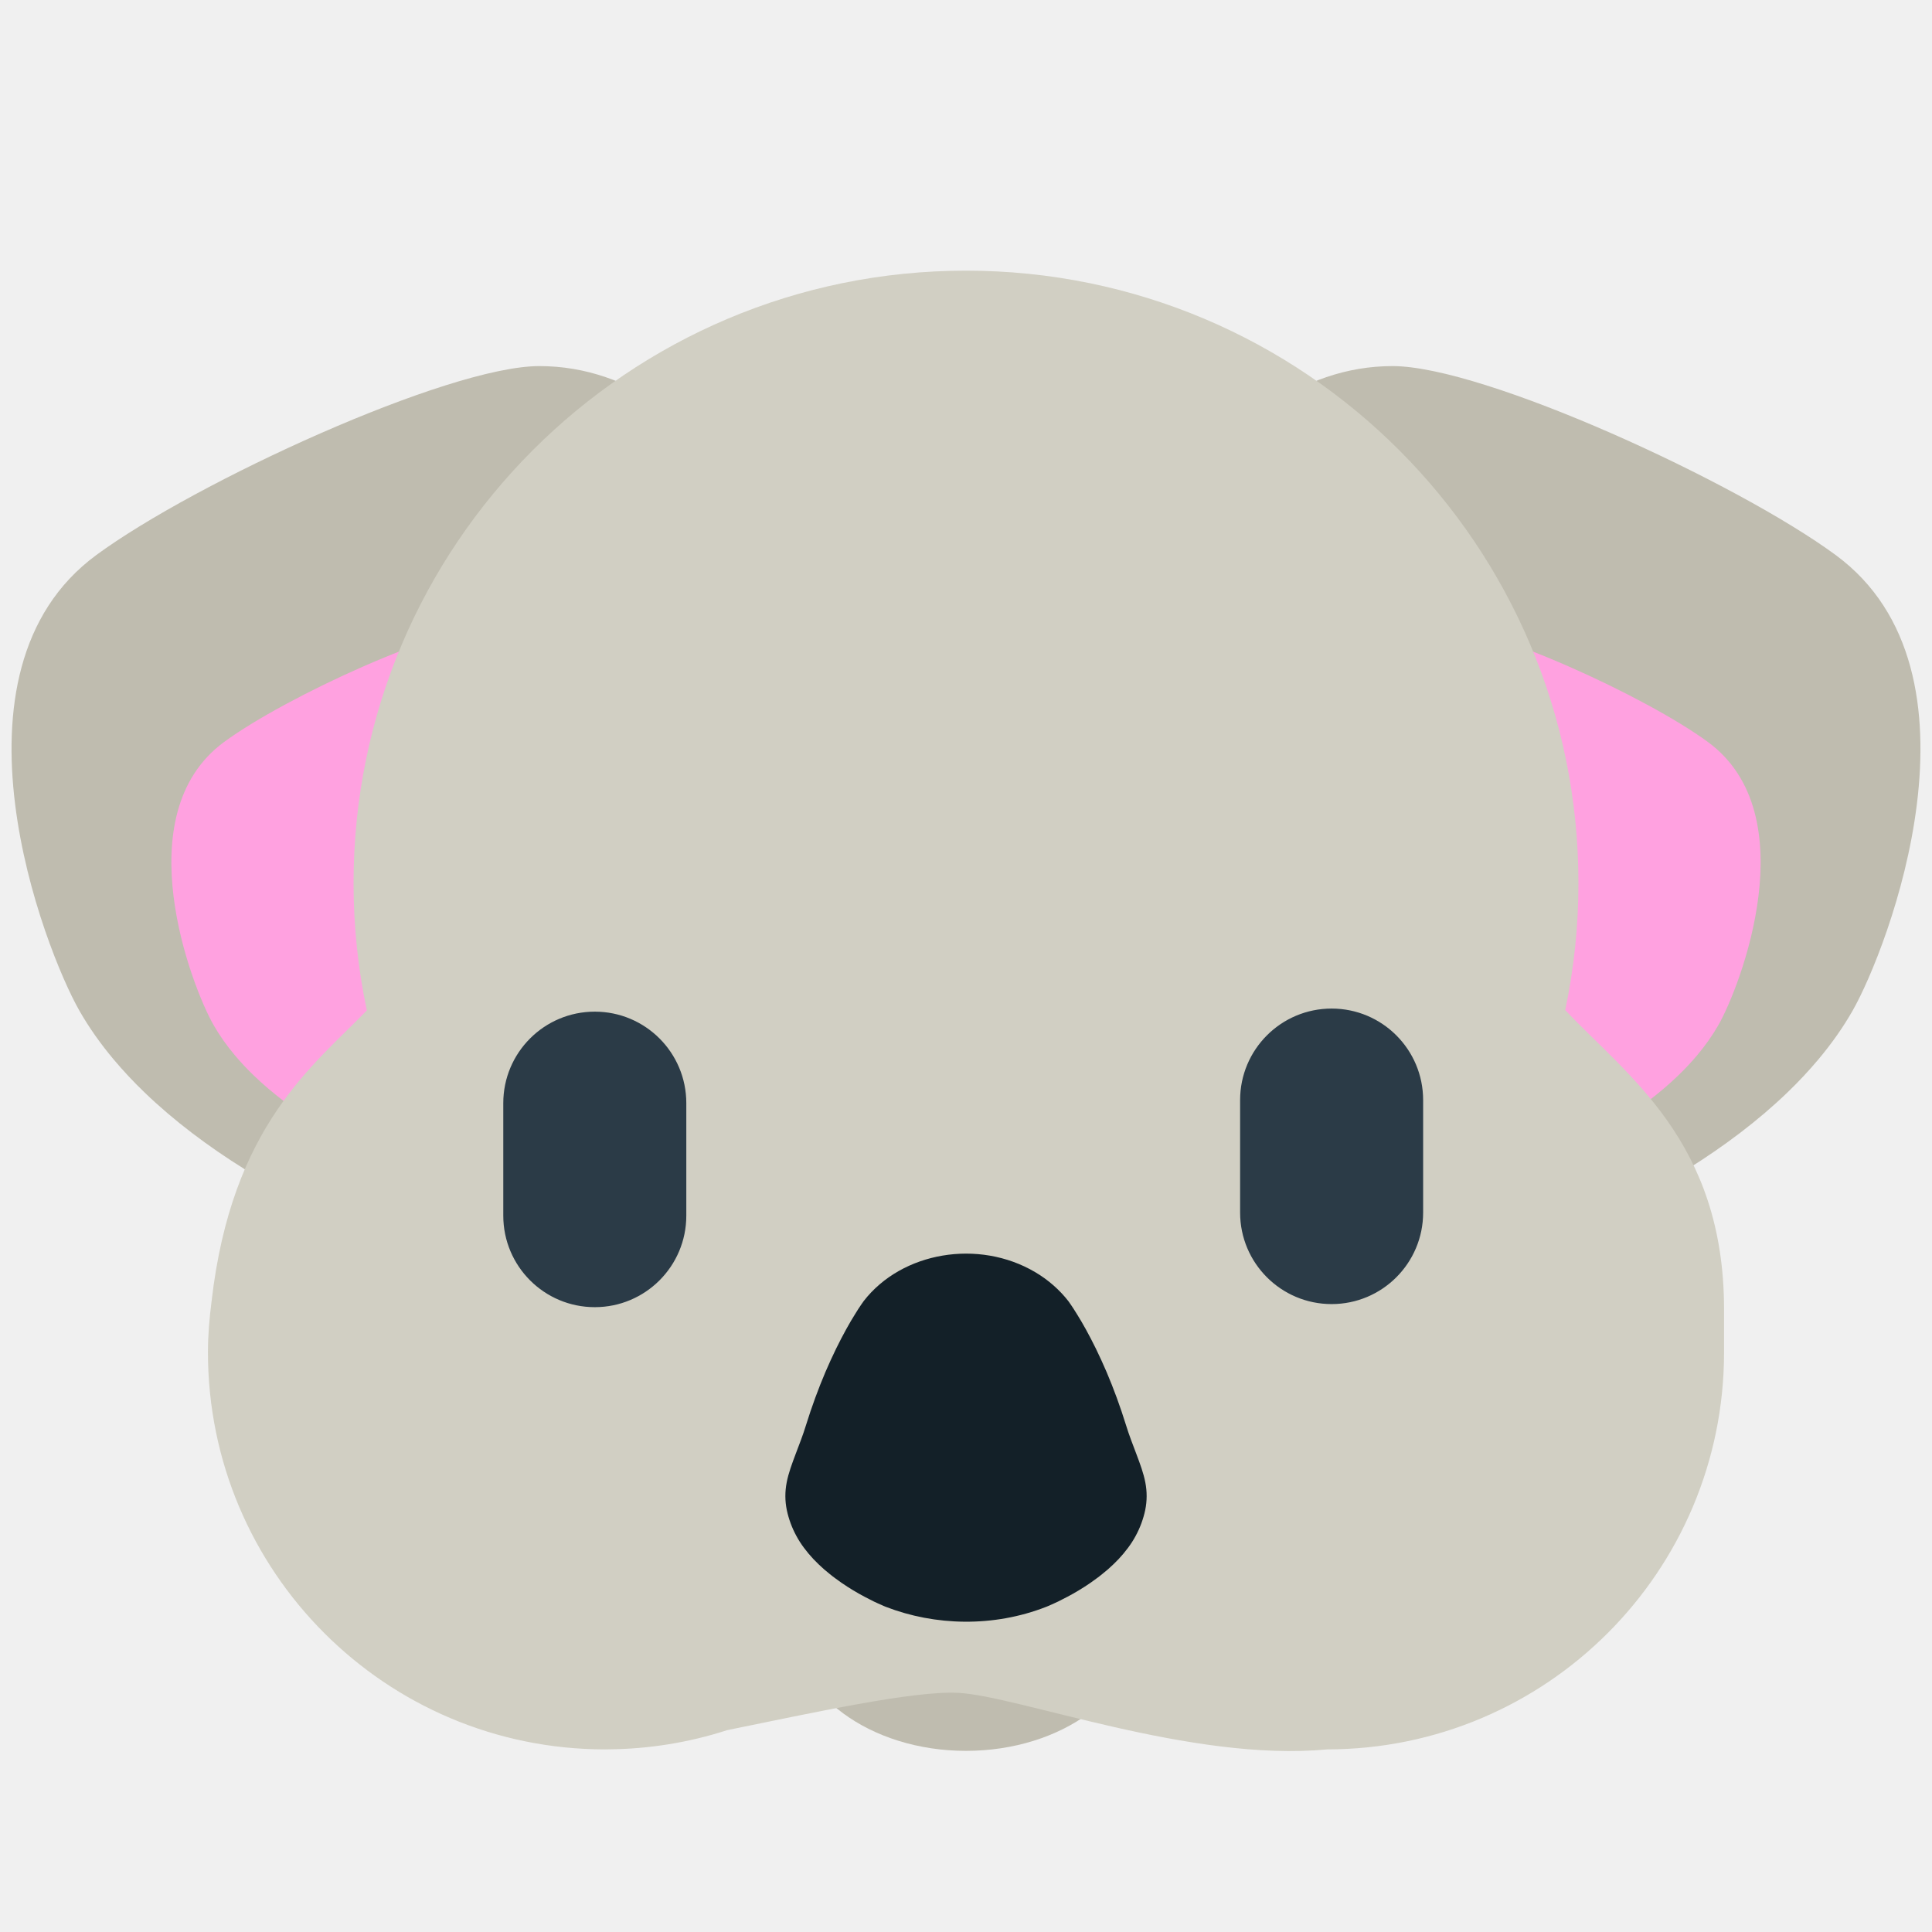
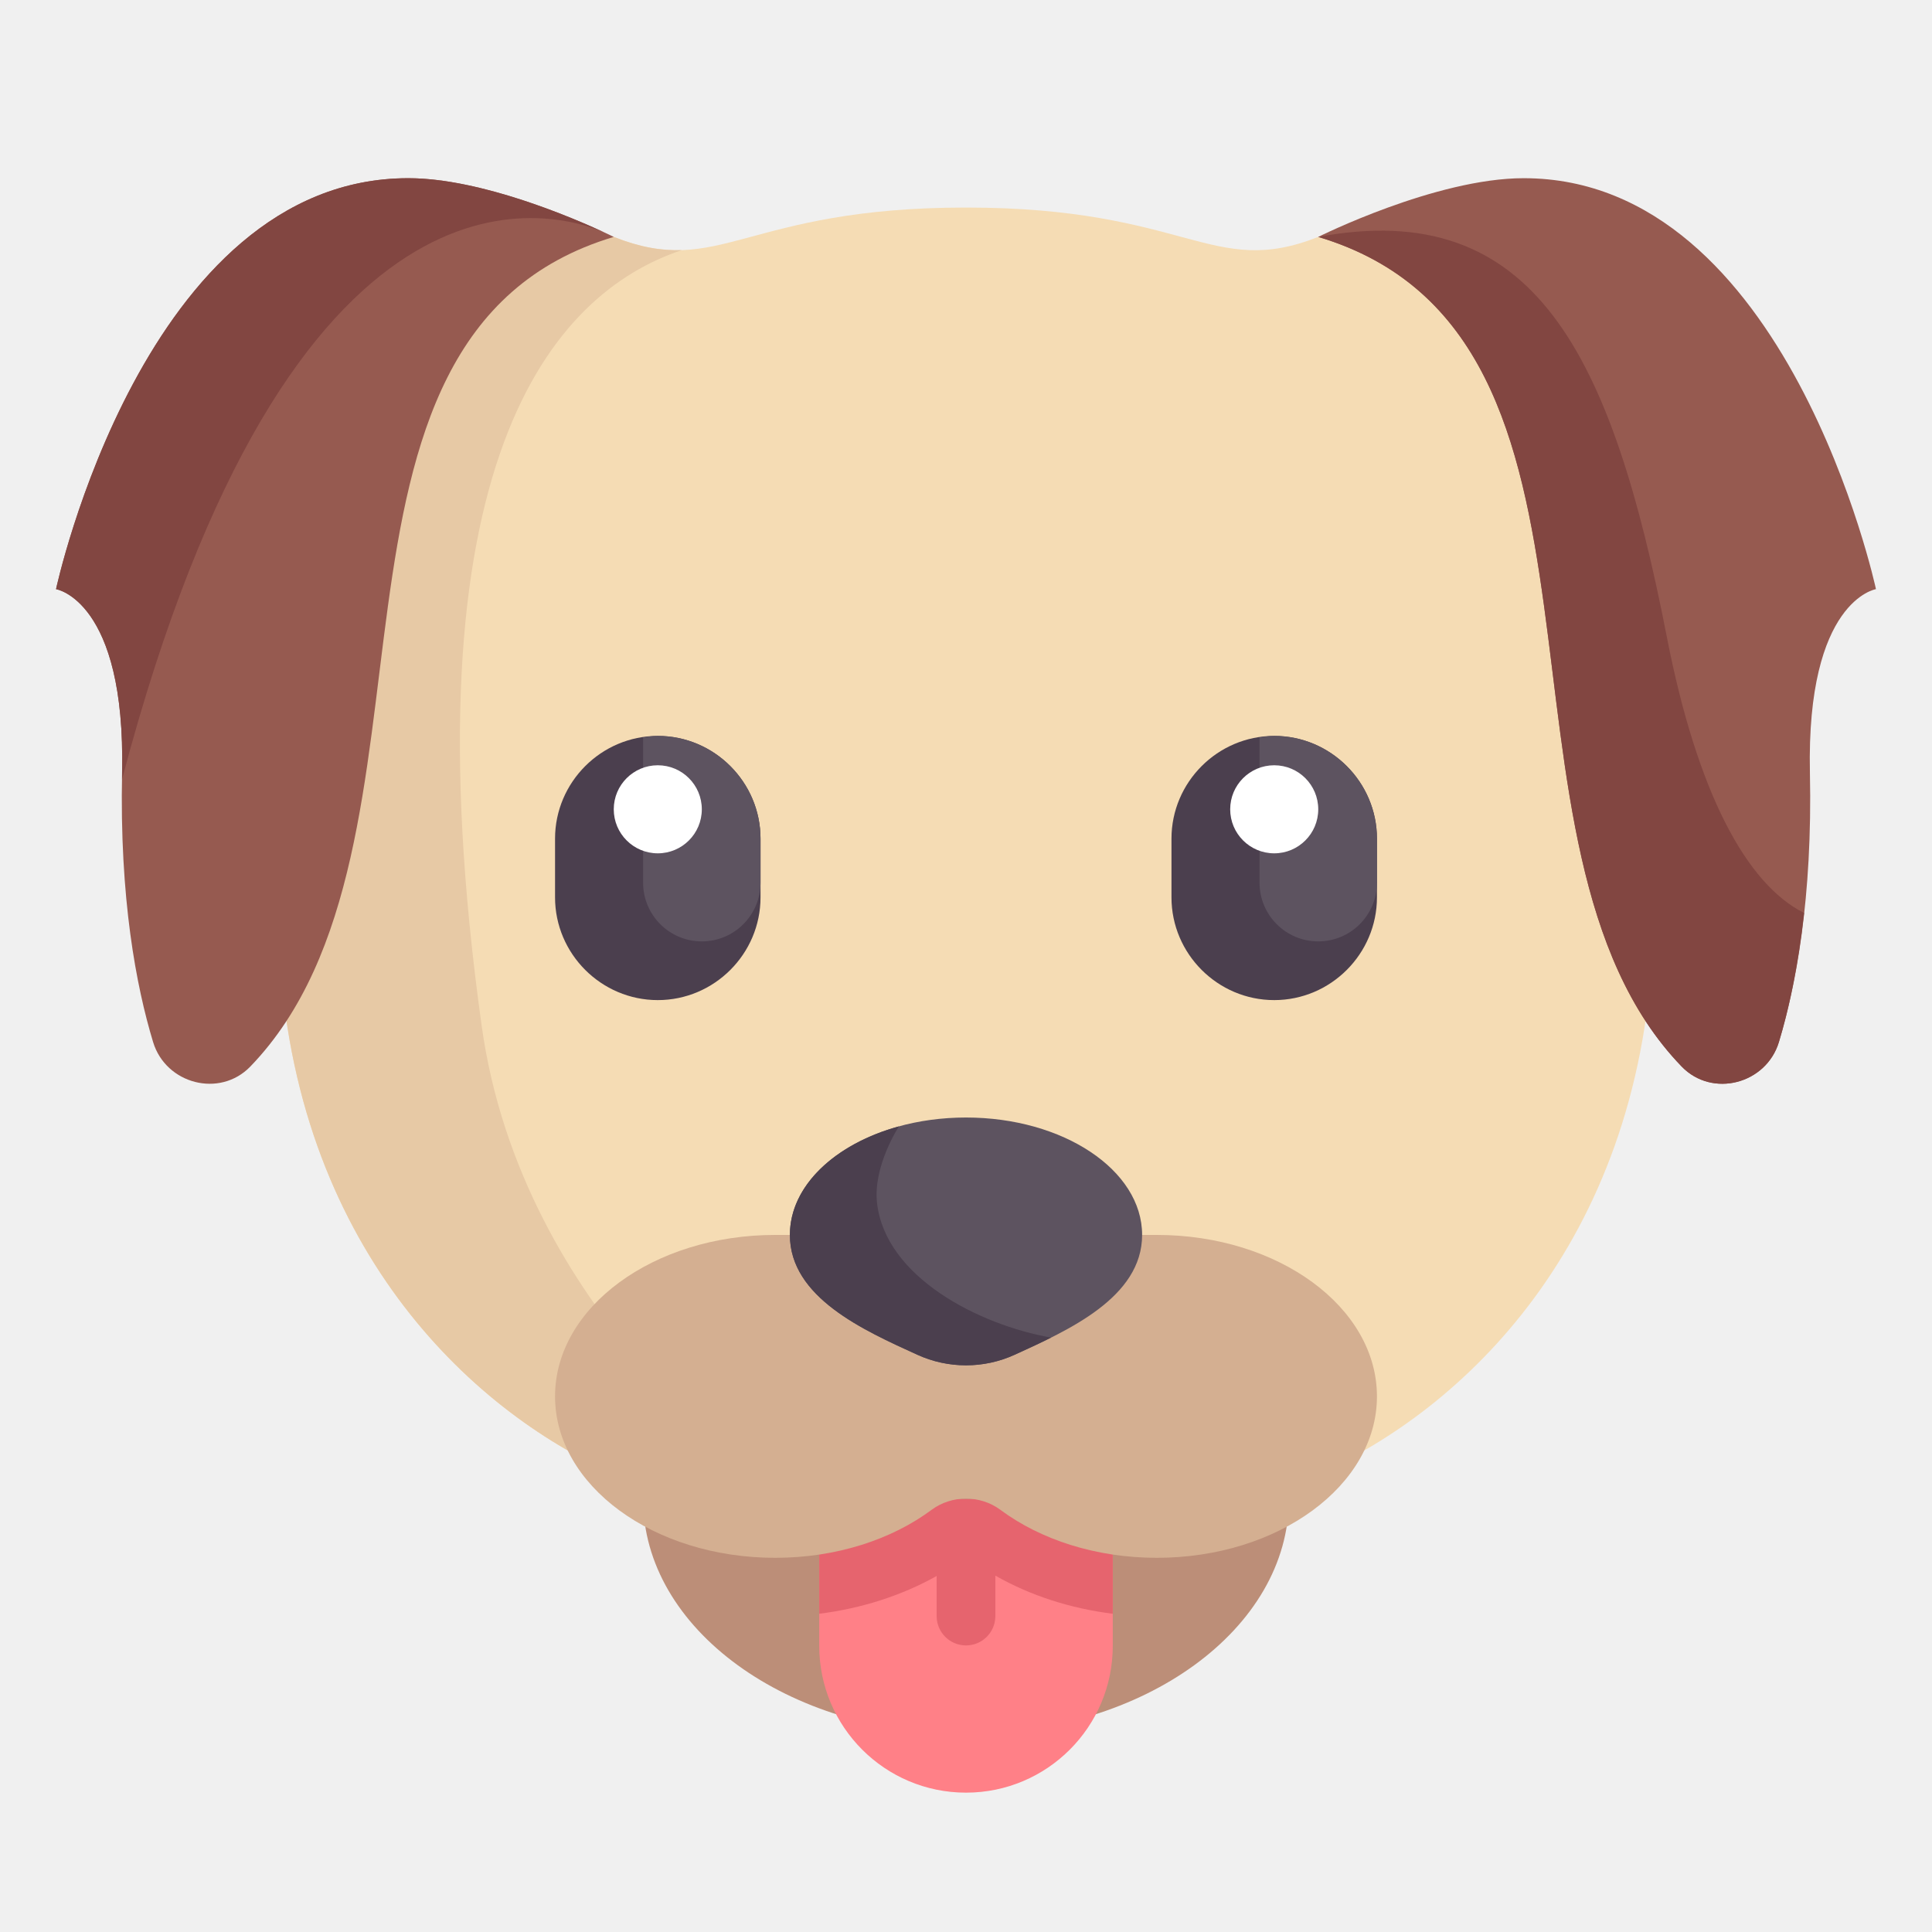
- <svg xmlns="http://www.w3.org/2000/svg" width="512" height="512" viewBox="0 0 512 512">
-   <ellipse cx="256" cy="430.167" fill="#bfbcaf" rx="45.972" ry="33.828" />
-   <path fill="#bfbcaf" d="M138.528 337.58c-17.407 0-68.742-17.691-100.277-48.126a113.088 113.088 0 0 1-8.181-8.746c-3.422-4.086-6.459-8.364-9.006-12.823c-9.302-16.287-37.703-89.765 4.451-120.789c26.204-19.285 93.171-50.079 117.444-50.079c48.545 0 83.468 65.134 83.468 127.549S187.073 337.58 138.528 337.58m234.944 0c17.407 0 68.742-17.691 100.277-48.126a113.088 113.088 0 0 0 8.181-8.746c3.422-4.086 6.459-8.364 9.006-12.823c9.302-16.287 37.703-89.765-4.451-120.789c-26.204-19.285-93.171-50.079-117.444-50.079c-48.545 0-83.468 65.134-83.468 127.549s39.354 113.014 87.899 113.014" />
-   <path fill="#ffa1e0" d="M129.506 314.894c-10.805 0-42.669-10.981-62.244-29.872a70.03 70.03 0 0 1-5.078-5.429c-2.124-2.536-4.009-5.192-5.59-7.96c-5.774-10.109-23.403-55.719 2.763-74.976c16.265-11.971 57.833-31.085 72.9-31.085c30.133 0 51.81 40.43 51.81 79.172s-24.427 70.15-54.561 70.15m252.987 0c10.805 0 42.669-10.981 62.244-29.872a70.03 70.03 0 0 0 5.078-5.429c2.124-2.536 4.009-5.192 5.59-7.96c5.774-10.109 23.403-55.719-2.763-74.976c-16.265-11.971-57.833-31.085-72.9-31.085c-30.133 0-51.81 40.43-51.81 79.172s24.428 70.15 54.561 70.15" />
-   <path fill="#d1cfc3" d="M414.805 267.679a162.992 162.992 0 0 0 3.5-33.645c0-89.633-72.664-162.306-162.306-162.306c-89.641 0-162.305 72.674-162.305 162.306c0 11.569 1.219 22.852 3.52 33.735c-14.053 14.561-35.781 30.373-41.143 77.075c-.57 4.435-.964 8.924-.964 13.514c0 58.128 47.122 105.249 105.249 105.249v.001c.32 0 .66-.008 1.009-.019a104.803 104.803 0 0 0 31.363-5.085c22.504-4.569 49.161-10.466 61.124-9.887c15.88.769 61.97 18.426 97.79 14.992l.004-.001c58.126-.002 105.246-47.123 105.246-105.249v-11.378c.001-44.653-26.03-62.15-42.087-79.302" />
-   <path fill="#2b3b47" d="M157.626 268.097c13.394 0 24.252 10.858 24.252 24.252v29.812c0 13.394-10.858 24.252-24.252 24.252c-13.394 0-24.252-10.858-24.252-24.252v-29.812c0-13.394 10.858-24.252 24.252-24.252m195.268-.817c-13.394 0-24.252 10.858-24.252 24.252v29.812c0 13.394 10.858 24.252 24.252 24.252c13.394 0 24.252-10.858 24.252-24.252v-29.812c0-13.394-10.858-24.252-24.252-24.252" />
-   <path fill="#132028" d="M234.731 425.821s-.808-.316-2.081-.91c-.319-.148-.711-.314-1.075-.496l-1.163-.596c-.821-.43-1.857-.925-2.787-1.478c-1.959-1.108-4.107-2.453-6.157-3.995c-1.094-.771-2.019-1.592-3.08-2.458a44.214 44.214 0 0 1-2.837-2.725c-1.77-1.899-3.342-3.956-4.508-6.132a25.422 25.422 0 0 1-2.531-6.844a18.536 18.536 0 0 1-.031-7.318c.472-2.492 1.431-5.024 2.38-7.556c.955-2.532 1.955-5.063 2.712-7.556l1.201-3.704l1.272-3.615l1.331-3.496l1.373-3.348a144.003 144.003 0 0 1 2.803-6.132c1.863-3.798 3.637-6.962 5.036-9.177a51.903 51.903 0 0 1 1.658-2.571c.392-.593.637-.91.637-.91c10.117-13.075 30.46-16.514 45.437-7.682c3.547 2.092 6.531 4.77 8.8 7.682c0 0 .245.316.637.91c.407.593.989 1.464 1.658 2.571c1.398 2.215 3.173 5.38 5.036 9.177c.93 1.899 1.862 3.956 2.803 6.132l1.373 3.348l1.331 3.496l1.272 3.615l1.201 3.704c.758 2.492 1.758 5.024 2.712 7.556c.949 2.532 1.908 5.063 2.38 7.556a18.517 18.517 0 0 1-.031 7.318a25.468 25.468 0 0 1-2.531 6.844c-1.167 2.176-2.739 4.233-4.508 6.132a45.037 45.037 0 0 1-2.837 2.725c-1.061.865-1.987 1.686-3.08 2.458c-2.05 1.543-4.198 2.888-6.157 3.995c-.929.554-1.966 1.048-2.787 1.478l-1.163.596c-.364.182-.757.348-1.075.496c-1.273.593-2.081.91-2.081.91c-14.018 5.489-29.527 5.039-42.543 0" />
+ <svg xmlns="http://www.w3.org/2000/svg" version="1.1" width="512" height="512" x="0" y="0" viewBox="0 0 512 512" style="enable-background:new 0 0 512 512" xml:space="preserve" class="" id="svg894">
+   <defs id="defs898" />
+   <g id="g892" transform="matrix(0.9419947,0,0,0.9419947,14.84935,19.99679)">
+     <path d="M 437.677,45.419 H 355.096 C 325.161,57.29 318.525,37.161 256,37.161 c -62.525,0 -69.161,20.129 -99.097,8.258 H 74.323 L 63.312,252.904 c 6.882,81.548 57.462,125.935 97.377,142.107 h 190.623 c 39.914,-16.172 90.495,-60.559 97.377,-142.107 z" fill="#f5dcb4" data-original="#f5dcb4" class="" id="path856" />
+     <path d="m 355.097,45.419 c 92.981,27.831 42.363,171.355 102.233,233.394 8.595,8.906 23.781,4.95 27.368,-6.895 4.74,-15.651 9.474,-40.411 8.721,-75.789 C 492.387,147.613 512,144.517 512,144.517 c 0,0 -24.774,-115.614 -99.097,-115.614 -24.774,0 -57.806,16.516 -57.806,16.516 z" fill="#965a50" data-original="#965a50" id="path858" />
+     <path d="m 169.29,260.129 c -15.897,0 -28.903,-13.006 -28.903,-28.903 V 214.71 c 0,-15.897 13.006,-28.903 28.903,-28.903 15.897,0 28.903,13.006 28.903,28.903 v 16.516 c 10e-4,15.898 -13.006,28.903 -28.903,28.903 z" fill="#4b3f4e" data-original="#4b3f4e" id="path860" />
+     <path d="m 169.29,185.806 c -1.413,0 -2.769,0.221 -4.129,0.419 v 40.871 c 0,9.121 7.395,16.516 16.516,16.516 9.122,0 16.516,-7.395 16.516,-16.516 V 214.71 c 10e-4,-15.896 -13.006,-28.904 -28.903,-28.904 z" fill="#5d5360" data-original="#5d5360" id="path862" />
+     <circle cx="169.29" cy="206.451" r="12.387" fill="#ffffff" data-original="#ffffff" id="circle864" />
+     <path d="m 342.71,260.129 c -15.897,0 -28.903,-13.006 -28.903,-28.903 V 214.71 c 0,-15.897 13.006,-28.903 28.903,-28.903 15.897,0 28.903,13.006 28.903,28.903 v 16.516 c 0,15.898 -13.007,28.903 -28.903,28.903 z" fill="#4b3f4e" data-original="#4b3f4e" id="path866" />
+     <path d="m 342.71,185.806 c -1.413,0 -2.769,0.221 -4.129,0.419 v 40.871 c 0,9.121 7.395,16.516 16.516,16.516 9.122,0 16.516,-7.395 16.516,-16.516 V 214.71 c 0,-15.896 -13.007,-28.904 -28.903,-28.904 z" fill="#5d5360" data-original="#5d5360" id="path868" />
+     <circle cx="342.71" cy="206.451" r="12.387" fill="#ffffff" data-original="#ffffff" id="circle870" />
+     <path d="m 457.33,278.814 c 8.595,8.906 23.781,4.95 27.368,-6.896 2.718,-8.976 5.399,-21.06 7.08,-36.313 -16.234,-8.092 -30.092,-33.91 -38.617,-77.669 C 437.677,78.452 416,34.065 355.097,45.419 448.078,73.25 397.46,216.775 457.33,278.814 Z" fill="#824641" data-original="#824641" id="path872" />
+     <path d="m 160.689,395.011 h 39.141 c 0,0 -68.732,-46.107 -80.087,-127.656 C 97.654,108.712 139.7,61.247 176.067,49.135 170.306,49.33 164.322,48.361 156.904,45.42 H 74.323 L 63.312,252.904 c 6.882,81.548 57.462,125.935 97.377,142.107 z" fill="#e7c9a5" data-original="#e7c9a5" id="path874" />
+     <path d="M 156.903,45.419 C 63.922,73.25 114.541,216.775 54.67,278.813 c -8.595,8.906 -23.781,4.95 -27.368,-6.895 -4.74,-15.651 -9.474,-40.411 -8.721,-75.789 C 19.613,147.613 0,144.517 0,144.517 c 0,0 24.774,-115.614 99.097,-115.614 24.774,0 57.806,16.516 57.806,16.516 z" fill="#965a50" data-original="#965a50" id="path876" />
+     <path d="M 154.139,44.104 C 145.759,40.216 119.623,28.903 99.097,28.903 24.774,28.903 0,144.517 0,144.517 c 0,0 19.613,3.097 18.581,51.613 -0.014,0.648 0.005,1.231 -0.005,1.872 C 66.097,17.715 139.119,37.773 154.139,44.104 Z" fill="#824641" data-original="#824641" id="path878" />
+     <ellipse cx="256" cy="400.52" rx="90.84" ry="66.06" fill="#bc8e78" data-original="#bc8e78" id="ellipse880" />
+     <path d="m 214.71,400.516 v 41.29 c 0,22.804 18.486,41.29 41.29,41.29 22.804,0 41.29,-18.486 41.29,-41.29 v -41.29 z" fill="#ff8087" data-original="#ff8087" id="path882" />
+     <path d="m 214.71,432.768 c 11.941,-1.496 23.208,-5.129 33.032,-10.622 v 11.402 a 8.259,8.259 0 0 0 16.516,0 v -11.507 c 9.729,5.552 21.026,9.225 33.032,10.73 v -32.256 h -82.58 z" fill="#e6646e" data-original="#e6646e" id="path884" />
+     <path d="M 309.677,326.194 H 202.323 c -34.206,0 -61.935,20.335 -61.935,45.419 0,25.084 27.73,45.419 61.935,45.419 17.225,0 32.782,-5.169 43.995,-13.498 2.839,-2.108 6.262,-3.162 9.679,-3.162 3.423,0 6.846,1.053 9.685,3.162 11.213,8.329 26.77,13.498 43.995,13.498 34.206,0 61.935,-20.335 61.935,-45.419 10e-4,-25.084 -27.729,-45.419 -61.935,-45.419 z" fill="#d4af91" data-original="#d4af91" id="path886" />
+     <path d="m 256,293.161 c 27.365,0 49.548,14.789 49.548,33.032 0,17.594 -20.824,26.858 -35.853,33.708 a 32.98,32.98 0 0 1 -27.392,0 c -15.029,-6.85 -35.853,-16.114 -35.853,-33.708 0.002,-18.242 22.185,-33.032 49.55,-33.032 z" fill="#5d5360" data-original="#5d5360" id="path888" />
+     <path d="m 230.968,317.161 c -1.155,-10.393 6.166,-21.507 6.166,-21.507 -18.003,4.949 -30.682,16.751 -30.682,30.539 0,17.593 20.824,26.857 35.853,33.708 a 32.988,32.988 0 0 0 27.392,0 c 3.232,-1.473 6.732,-3.069 10.235,-4.824 -20.319,-3.593 -46.642,-17.012 -48.964,-37.916 z" fill="#4b3f4e" data-original="#4b3f4e" id="path890" />
+   </g>
</svg>
